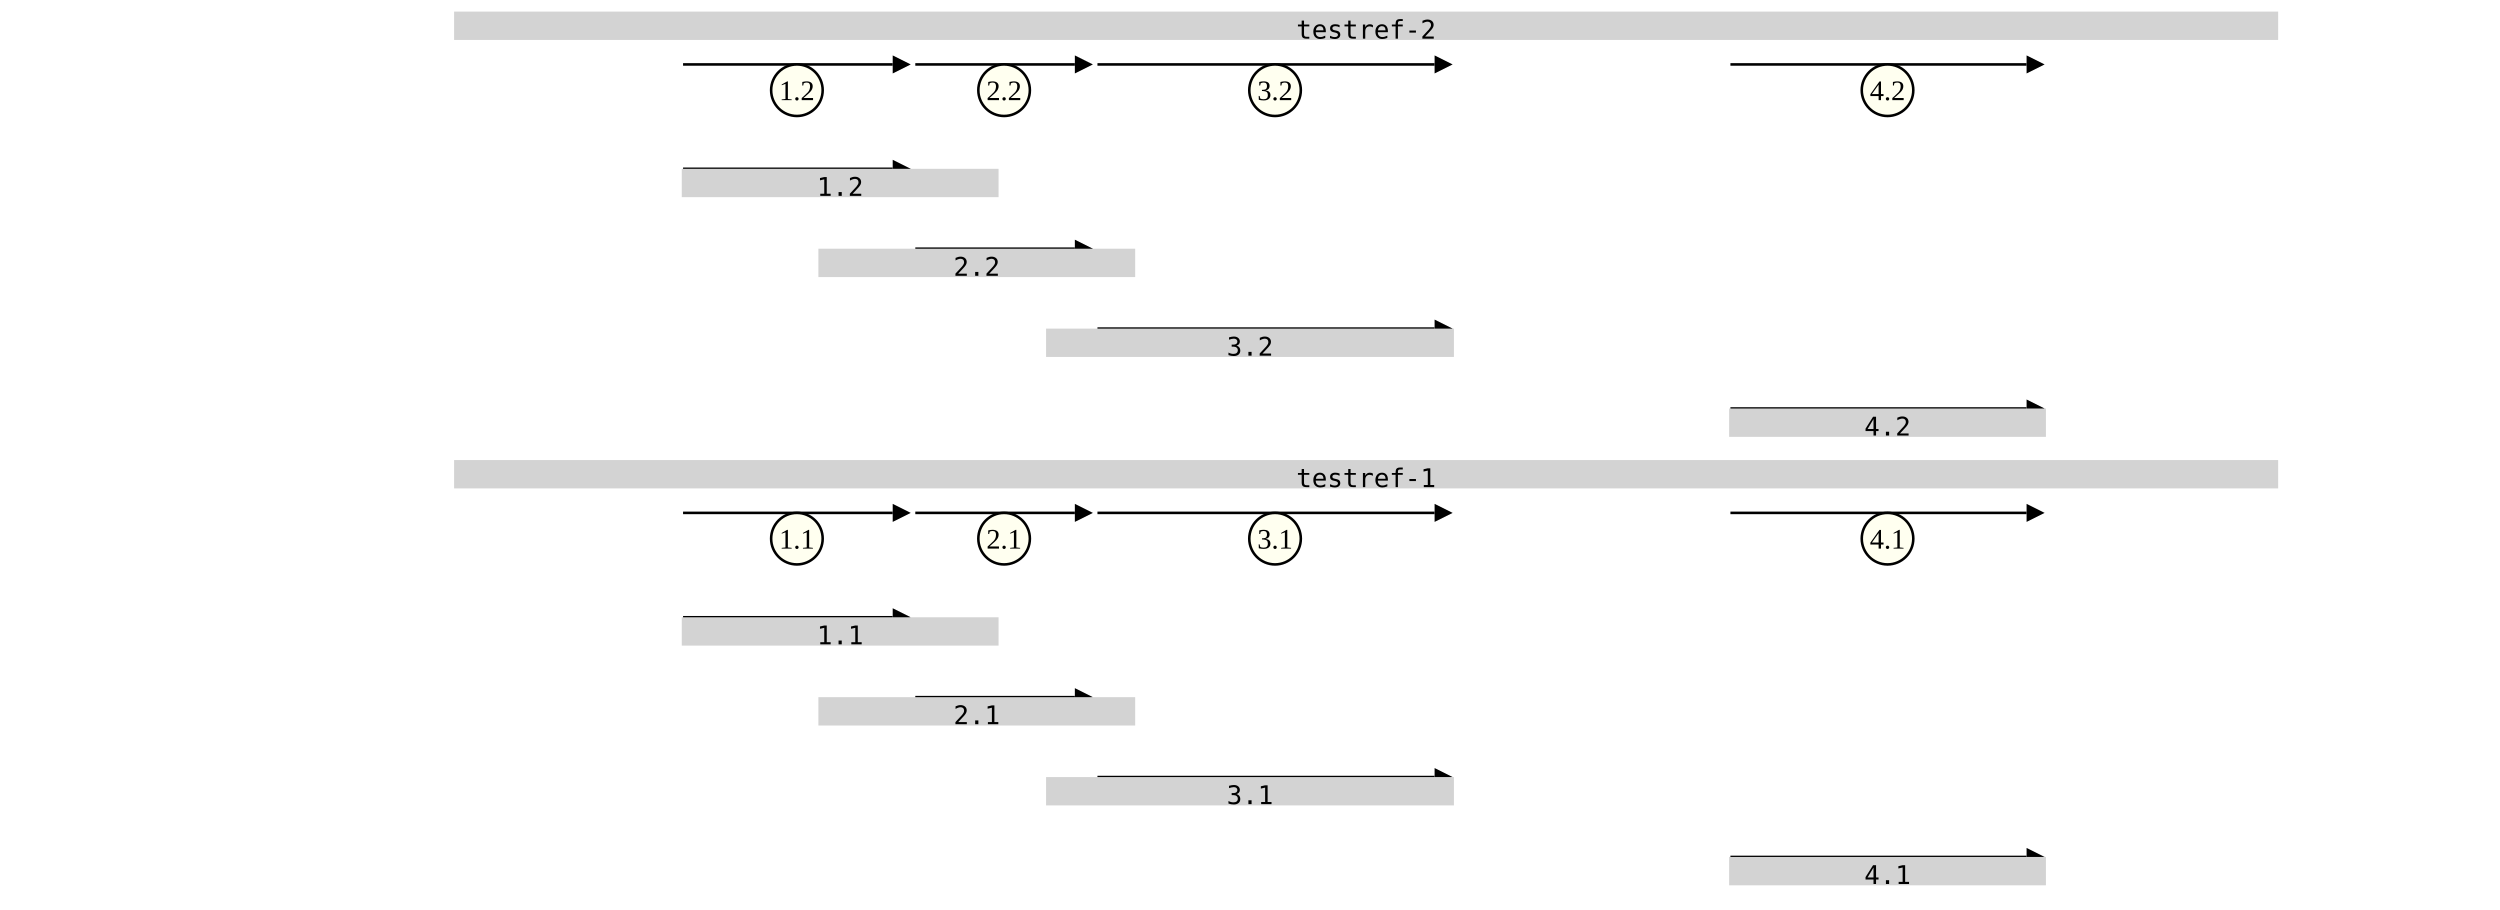
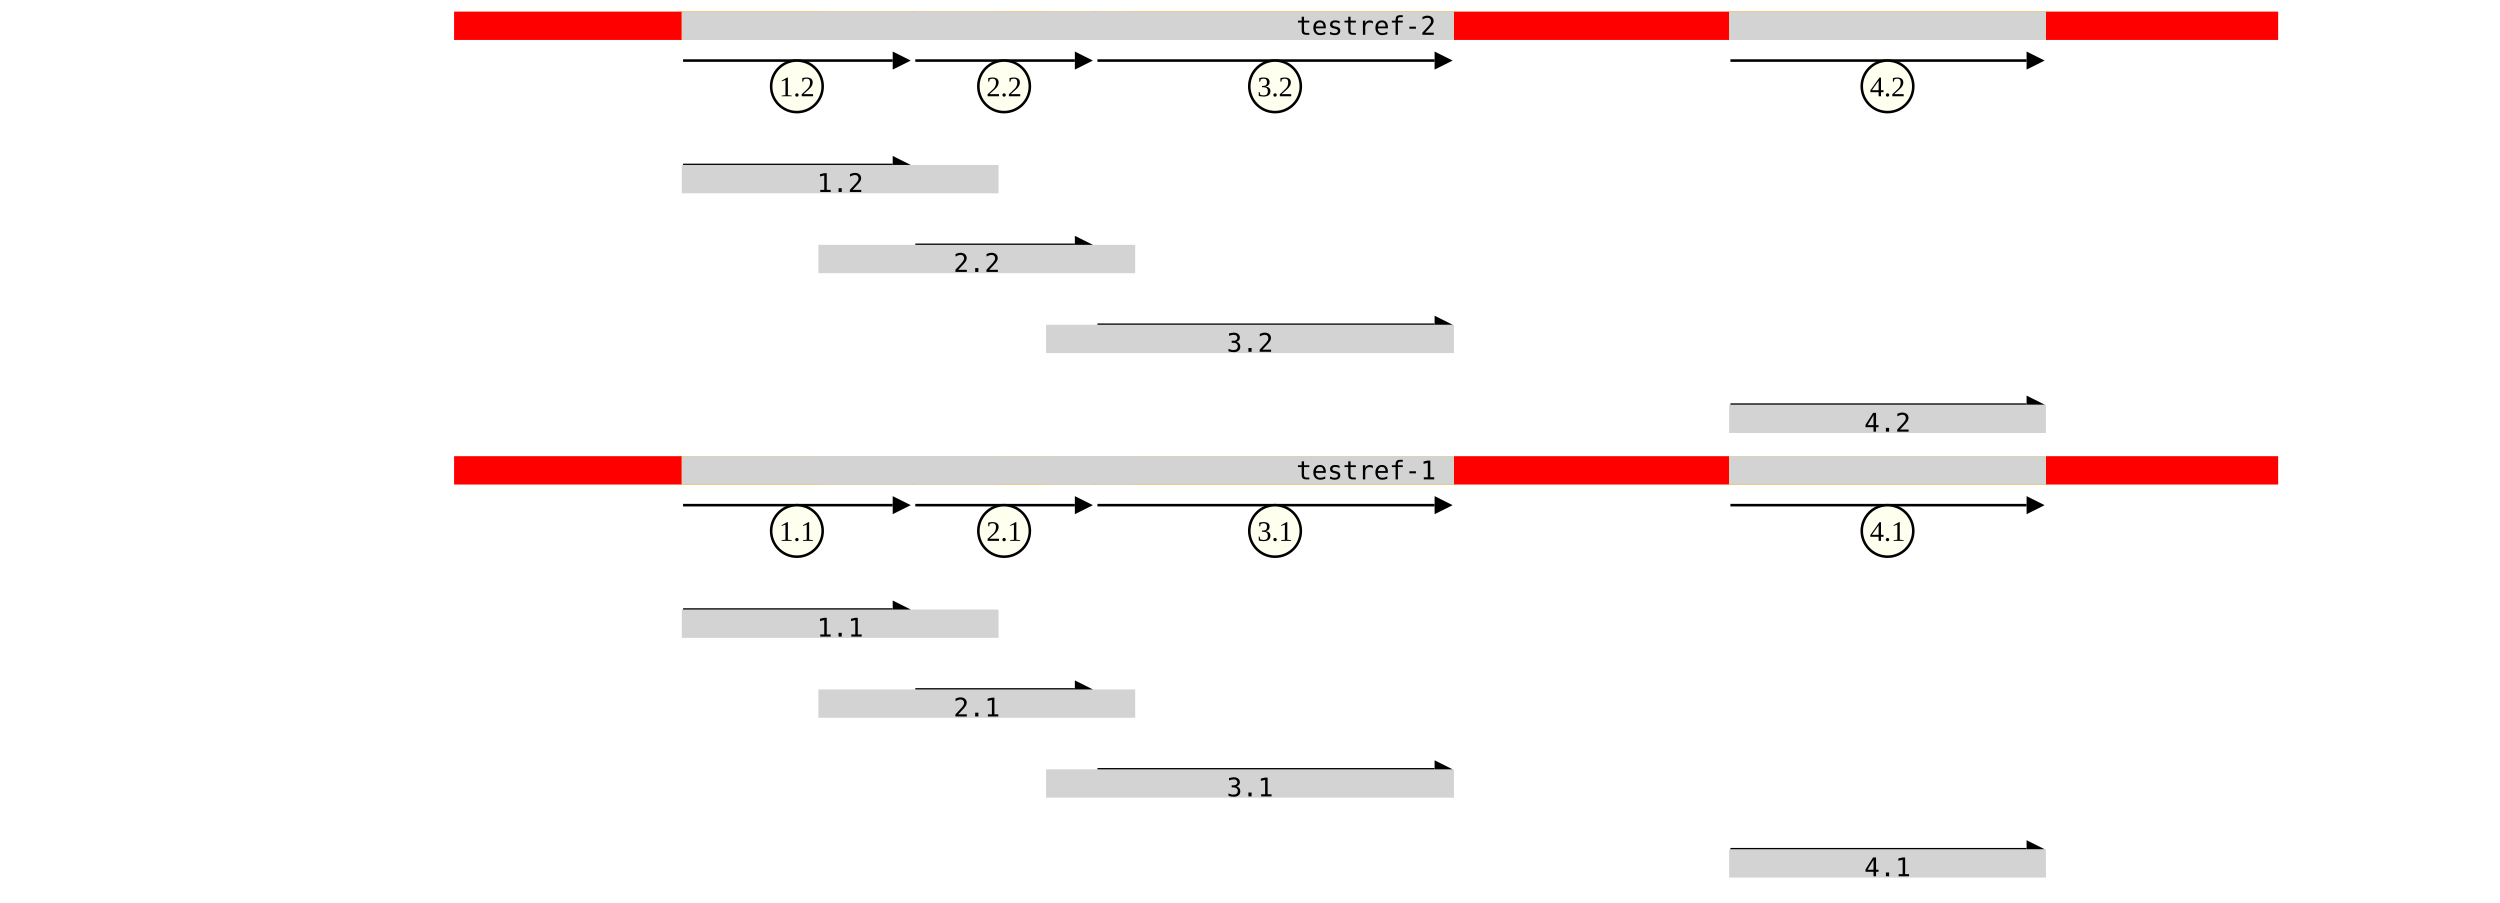
- <svg xmlns="http://www.w3.org/2000/svg" width="970" height="353.0" viewBox="0.0 -353.0 970 353.0">
+ <svg xmlns="http://www.w3.org/2000/svg" width="970" height="350.0" viewBox="0.0 -350.0 970 350.0">
  <defs>
</defs>
-   <g transform="translate(0.0 -338.0)">
-     <rect x="176.685" y="-10" width="706.74" height="10" fill="lightgrey" stroke="lightgrey" />
+   <g transform="translate(0 -335.0)">
+     <g transform="translate(0.0 0)">
+       <rect x="176.685" y="-10" width="706.74" height="10" fill="red" stroke="red" />
+     </g>
+     <g transform="translate(0.0 0)">
+       <rect x="265.027" y="-10" width="88.342" height="10" fill="yellow" stroke="yellow" />
+     </g>
+     <g transform="translate(0.0 0)">
+       <rect x="355.137" y="-10" width="68.907" height="10" fill="yellow" stroke="yellow" />
+     </g>
+     <g transform="translate(0.0 0)">
+       <rect x="425.811" y="-10" width="137.814" height="10" fill="yellow" stroke="yellow" />
+     </g>
+     <g transform="translate(0.0 0)">
+       <rect x="671.403" y="-10" width="121.913" height="10" fill="yellow" stroke="yellow" />
+     </g>
+     <g transform="translate(0.0 0)">
+       <rect x="265.027" y="-10" width="121.913" height="10" fill="lightgray" stroke="lightgray" />
+     </g>
+     <g transform="translate(0.0 0)">
+       <rect x="318.033" y="-10" width="121.913" height="10" fill="lightgray" stroke="lightgray" />
+     </g>
+     <g transform="translate(0.0 0)">
+       <rect x="406.375" y="-10" width="157.25" height="10" fill="lightgray" stroke="lightgray" />
+     </g>
+     <g transform="translate(0.0 0)">
+       <rect x="671.403" y="-10" width="121.913" height="10" fill="lightgray" stroke="lightgray" />
+     </g>
+   </g>
+   <g transform="translate(0.0 -336.5)">
+     <rect x="530.055" y="11.5" width="0.0" height="-11.5" fill="transparent" stroke="transparent" />
    <g transform="translate(530.0546 0)">
      <text x="0" y="0" font-size="10" font-family="monospace" text-anchor="middle">testref-2</text>
    </g>
  </g>
-   <g transform="translate(0 -308.0)">
+   <g transform="translate(0 -306.5)">
    <g transform="translate(0.0 0)">
      <path d="M265.027,-20.0 L346.37,-20.0" stroke="black" />
      <circle cx="309.199" cy="-10.0" r="10.0" fill="ivory" stroke="black" />
      <path d="M353.37,-20.0 L346.37,-23.5 L346.37,-16.5 L353.37,-20.0" fill="black" />
      <text x="309.199" y="-10.0" font-size="11.0" text-anchor="middle" dy="0.35em">1.2</text>
    </g>
    <g transform="translate(0.0 0)">
      <path d="M355.137,-20.0 L417.044,-20.0" stroke="black" />
      <circle cx="389.59" cy="-10.0" r="10.0" fill="ivory" stroke="black" />
      <path d="M424.044,-20.0 L417.044,-23.5 L417.044,-16.5 L424.044,-20.0" fill="black" />
      <text x="389.59" y="-10.0" font-size="11.0" text-anchor="middle" dy="0.35em">2.2</text>
    </g>
    <g transform="translate(0.0 0)">
      <path d="M425.811,-20.0 L556.625,-20.0" stroke="black" />
      <circle cx="494.718" cy="-10.0" r="10.0" fill="ivory" stroke="black" />
      <path d="M563.625,-20.0 L556.625,-23.5 L556.625,-16.5 L563.625,-20.0" fill="black" />
      <text x="494.718" y="-10.0" font-size="11.0" text-anchor="middle" dy="0.35em">3.2</text>
    </g>
    <g transform="translate(0.0 0)">
      <path d="M671.403,-20.0 L786.315,-20.0" stroke="black" />
      <circle cx="732.359" cy="-10.0" r="10.0" fill="ivory" stroke="black" />
      <path d="M793.315,-20.0 L786.315,-23.5 L786.315,-16.5 L793.315,-20.0" fill="black" />
      <text x="732.359" y="-10.0" font-size="11.0" text-anchor="middle" dy="0.35em">4.2</text>
    </g>
  </g>
-   <g transform="translate(0 -297.0)">
+   <g transform="translate(0 -295.5)">
    <g transform="translate(0.0 0)">
      <path d="M265.027,9.5 L346.37,9.5" stroke="black" />
      <path d="M353.37,9.5 L346.37,6.0 L346.37,13.0 L353.37,9.5" fill="black" />
    </g>
  </g>
-   <g transform="translate(0 -277.0)">
+   <g transform="translate(0 -275.5)">
    <g transform="translate(0.0 0)">
      <rect x="265.027" y="-10" width="121.913" height="10" fill="lightgrey" stroke="lightgrey" />
      <g transform="translate(325.9836 0)">
        <text x="0" y="0" font-size="10" font-family="monospace" text-anchor="middle">1.2</text>
      </g>
    </g>
  </g>
-   <g transform="translate(0 -266.0)">
+   <g transform="translate(0 -264.5)">
    <g transform="translate(0.0 0)">
      <path d="M355.137,9.5 L417.044,9.5" stroke="black" />
      <path d="M424.044,9.5 L417.044,6.0 L417.044,13.0 L424.044,9.5" fill="black" />
    </g>
  </g>
-   <g transform="translate(0 -246.0)">
+   <g transform="translate(0 -244.5)">
    <g transform="translate(0.0 0)">
      <rect x="318.033" y="-10" width="121.913" height="10" fill="lightgrey" stroke="lightgrey" />
      <g transform="translate(378.9891 0)">
        <text x="0" y="0" font-size="10" font-family="monospace" text-anchor="middle">2.2</text>
      </g>
    </g>
  </g>
-   <g transform="translate(0 -235.0)">
+   <g transform="translate(0 -233.5)">
    <g transform="translate(0.0 0)">
      <path d="M425.811,9.5 L556.625,9.5" stroke="black" />
      <path d="M563.625,9.5 L556.625,6.0 L556.625,13.0 L563.625,9.5" fill="black" />
    </g>
  </g>
-   <g transform="translate(0 -215.0)">
+   <g transform="translate(0 -213.5)">
    <g transform="translate(0.0 0)">
      <rect x="406.375" y="-10" width="157.25" height="10" fill="lightgrey" stroke="lightgrey" />
      <g transform="translate(485 0)">
        <text x="0" y="0" font-size="10" font-family="monospace" text-anchor="middle">3.2</text>
      </g>
    </g>
  </g>
-   <g transform="translate(0 -204.0)">
+   <g transform="translate(0 -202.5)">
    <g transform="translate(0.0 0)">
      <path d="M671.403,9.5 L786.315,9.5" stroke="black" />
      <path d="M793.315,9.5 L786.315,6.0 L786.315,13.0 L793.315,9.5" fill="black" />
    </g>
  </g>
-   <g transform="translate(0 -184.0)">
+   <g transform="translate(0 -182.5)">
    <g transform="translate(0.0 0)">
      <rect x="671.403" y="-10" width="121.913" height="10" fill="lightgrey" stroke="lightgrey" />
      <g transform="translate(732.3588 0)">
        <text x="0" y="0" font-size="10" font-family="monospace" text-anchor="middle">4.2</text>
      </g>
    </g>
  </g>
+   <g transform="translate(0 -162.5)">
+     <g transform="translate(0.0 0)">
+       <rect x="176.685" y="-10" width="706.74" height="10" fill="red" stroke="red" />
+     </g>
+     <g transform="translate(0.0 0)">
+       <rect x="265.027" y="-10" width="88.342" height="10" fill="yellow" stroke="yellow" />
+     </g>
+     <g transform="translate(0.0 0)">
+       <rect x="355.137" y="-10" width="68.907" height="10" fill="yellow" stroke="yellow" />
+     </g>
+     <g transform="translate(0.0 0)">
+       <rect x="425.811" y="-10" width="137.814" height="10" fill="yellow" stroke="yellow" />
+     </g>
+     <g transform="translate(0.0 0)">
+       <rect x="671.403" y="-10" width="121.913" height="10" fill="yellow" stroke="yellow" />
+     </g>
+     <g transform="translate(0.0 0)">
+       <rect x="265.027" y="-10" width="121.913" height="10" fill="lightgray" stroke="lightgray" />
+     </g>
+     <g transform="translate(0.0 0)">
+       <rect x="318.033" y="-10" width="121.913" height="10" fill="lightgray" stroke="lightgray" />
+     </g>
+     <g transform="translate(0.0 0)">
+       <rect x="406.375" y="-10" width="157.25" height="10" fill="lightgray" stroke="lightgray" />
+     </g>
+     <g transform="translate(0.0 0)">
+       <rect x="671.403" y="-10" width="121.913" height="10" fill="lightgray" stroke="lightgray" />
+     </g>
+   </g>
  <g transform="translate(0.0 -164.0)">
-     <rect x="176.685" y="-10" width="706.74" height="10" fill="lightgrey" stroke="lightgrey" />
+     <rect x="530.055" y="11.5" width="0.0" height="-11.5" fill="transparent" stroke="transparent" />
    <g transform="translate(530.0546 0)">
      <text x="0" y="0" font-size="10" font-family="monospace" text-anchor="middle">testref-1</text>
    </g>
  </g>
  <g transform="translate(0 -134.0)">
    <g transform="translate(0.0 0)">
      <path d="M265.027,-20.0 L346.37,-20.0" stroke="black" />
      <circle cx="309.199" cy="-10.0" r="10.0" fill="ivory" stroke="black" />
      <path d="M353.37,-20.0 L346.37,-23.5 L346.37,-16.5 L353.37,-20.0" fill="black" />
      <text x="309.199" y="-10.0" font-size="11.0" text-anchor="middle" dy="0.35em">1.1</text>
    </g>
    <g transform="translate(0.0 0)">
      <path d="M355.137,-20.0 L417.044,-20.0" stroke="black" />
      <circle cx="389.59" cy="-10.0" r="10.0" fill="ivory" stroke="black" />
      <path d="M424.044,-20.0 L417.044,-23.5 L417.044,-16.5 L424.044,-20.0" fill="black" />
      <text x="389.59" y="-10.0" font-size="11.0" text-anchor="middle" dy="0.35em">2.1</text>
    </g>
    <g transform="translate(0.0 0)">
      <path d="M425.811,-20.0 L556.625,-20.0" stroke="black" />
      <circle cx="494.718" cy="-10.0" r="10.0" fill="ivory" stroke="black" />
      <path d="M563.625,-20.0 L556.625,-23.5 L556.625,-16.5 L563.625,-20.0" fill="black" />
      <text x="494.718" y="-10.0" font-size="11.0" text-anchor="middle" dy="0.35em">3.1</text>
    </g>
    <g transform="translate(0.0 0)">
      <path d="M671.403,-20.0 L786.315,-20.0" stroke="black" />
      <circle cx="732.359" cy="-10.0" r="10.0" fill="ivory" stroke="black" />
      <path d="M793.315,-20.0 L786.315,-23.5 L786.315,-16.5 L793.315,-20.0" fill="black" />
      <text x="732.359" y="-10.0" font-size="11.0" text-anchor="middle" dy="0.35em">4.1</text>
    </g>
  </g>
  <g transform="translate(0 -123.0)">
    <g transform="translate(0.0 0)">
      <path d="M265.027,9.5 L346.37,9.5" stroke="black" />
      <path d="M353.37,9.5 L346.37,6.0 L346.37,13.0 L353.37,9.5" fill="black" />
    </g>
  </g>
  <g transform="translate(0 -103.0)">
    <g transform="translate(0.0 0)">
      <rect x="265.027" y="-10" width="121.913" height="10" fill="lightgrey" stroke="lightgrey" />
      <g transform="translate(325.9836 0)">
        <text x="0" y="0" font-size="10" font-family="monospace" text-anchor="middle">1.1</text>
      </g>
    </g>
  </g>
  <g transform="translate(0 -92.0)">
    <g transform="translate(0.0 0)">
      <path d="M355.137,9.5 L417.044,9.5" stroke="black" />
      <path d="M424.044,9.5 L417.044,6.0 L417.044,13.0 L424.044,9.5" fill="black" />
    </g>
  </g>
  <g transform="translate(0 -72.0)">
    <g transform="translate(0.0 0)">
      <rect x="318.033" y="-10" width="121.913" height="10" fill="lightgrey" stroke="lightgrey" />
      <g transform="translate(378.9891 0)">
        <text x="0" y="0" font-size="10" font-family="monospace" text-anchor="middle">2.1</text>
      </g>
    </g>
  </g>
  <g transform="translate(0 -61.0)">
    <g transform="translate(0.0 0)">
      <path d="M425.811,9.5 L556.625,9.5" stroke="black" />
      <path d="M563.625,9.5 L556.625,6.0 L556.625,13.0 L563.625,9.5" fill="black" />
    </g>
  </g>
  <g transform="translate(0 -41.0)">
    <g transform="translate(0.0 0)">
      <rect x="406.375" y="-10" width="157.25" height="10" fill="lightgrey" stroke="lightgrey" />
      <g transform="translate(485 0)">
        <text x="0" y="0" font-size="10" font-family="monospace" text-anchor="middle">3.1</text>
      </g>
    </g>
  </g>
  <g transform="translate(0 -30.0)">
    <g transform="translate(0.0 0)">
      <path d="M671.403,9.5 L786.315,9.5" stroke="black" />
      <path d="M793.315,9.5 L786.315,6.0 L786.315,13.0 L793.315,9.5" fill="black" />
    </g>
  </g>
  <g transform="translate(0 -10.0)">
    <g transform="translate(0.0 0)">
      <rect x="671.403" y="-10" width="121.913" height="10" fill="lightgrey" stroke="lightgrey" />
      <g transform="translate(732.3588 0)">
        <text x="0" y="0" font-size="10" font-family="monospace" text-anchor="middle">4.1</text>
      </g>
    </g>
  </g>
</svg>
